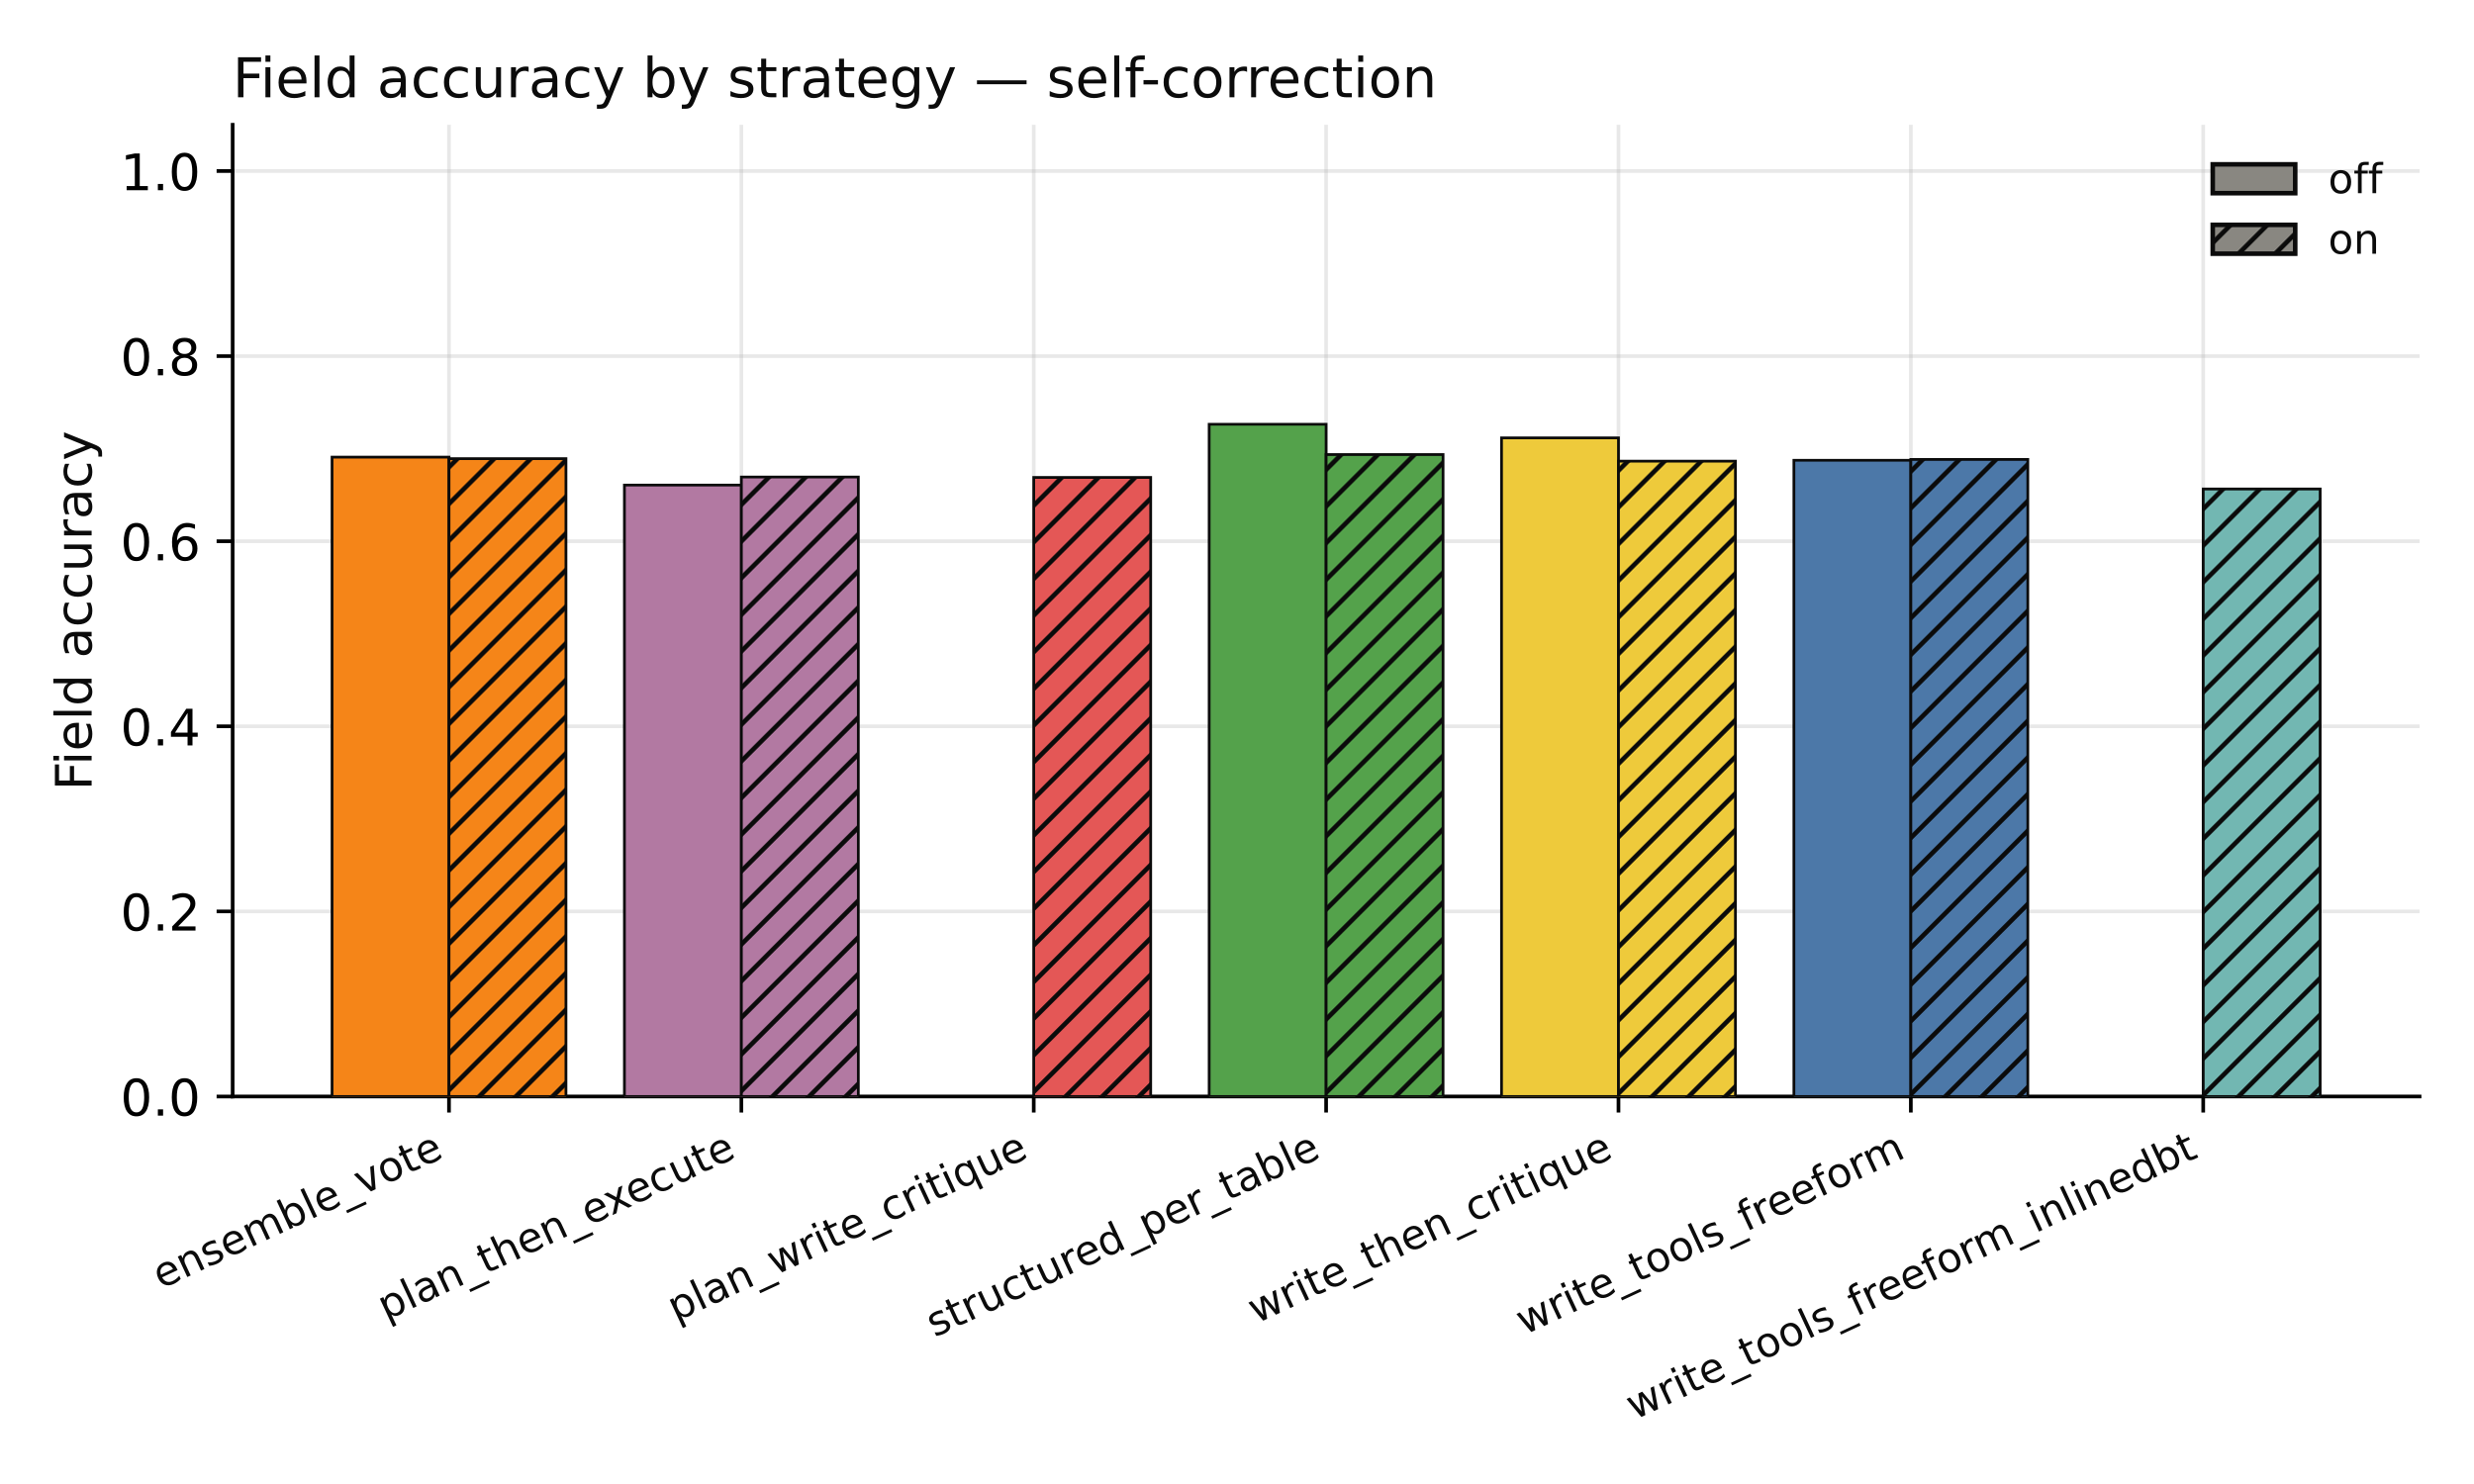
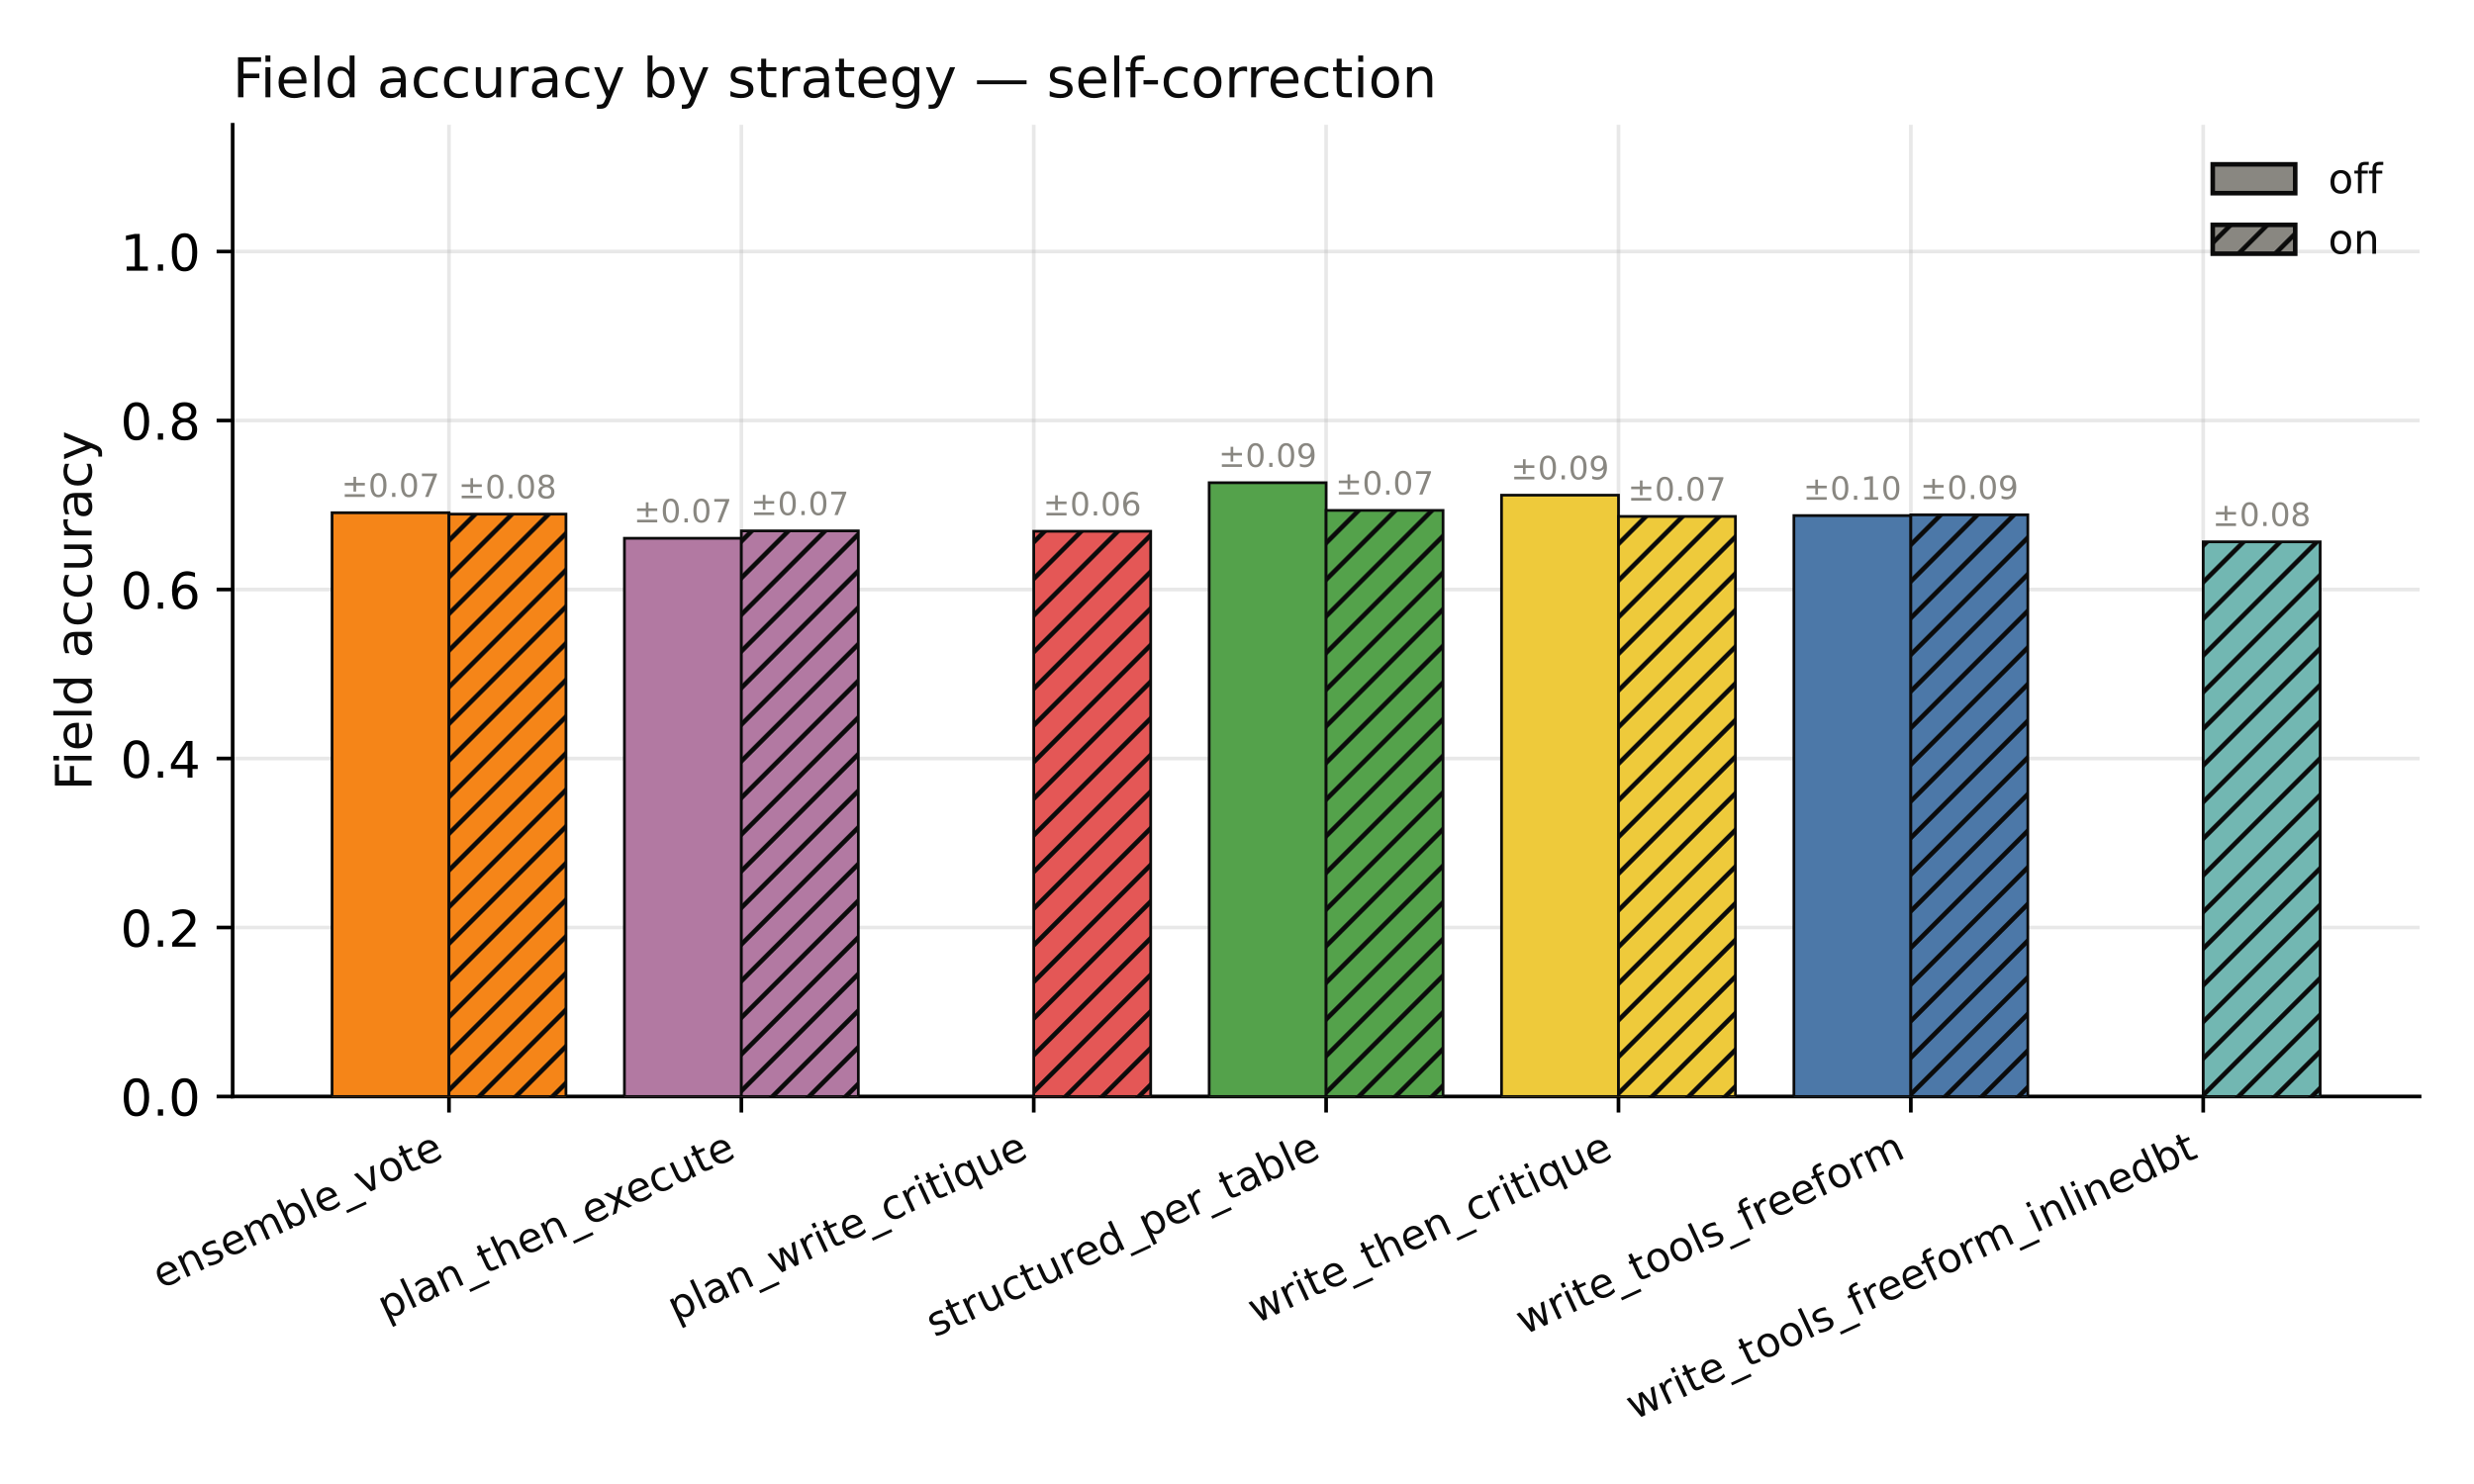
<svg xmlns="http://www.w3.org/2000/svg" xmlns:xlink="http://www.w3.org/1999/xlink" width="540pt" height="324pt" viewBox="0 0 540 324" version="1.1">
  <defs>
    <style type="text/css">*{stroke-linejoin: round; stroke-linecap: butt}</style>
  </defs>
  <g id="figure_1">
    <g id="patch_1">
      <path d="M 0 324  L 540 324  L 540 0  L 0 0  L 0 324  z " style="fill: none" />
    </g>
    <g id="axes_1">
      <g id="patch_2">
        <path d="M 50.78 239.396  L 528.12 239.396  L 528.12 27.24  L 50.78 27.24  L 50.78 239.396  z " style="fill: none" />
      </g>
      <g id="matplotlib.axis_1">
        <g id="xtick_1">
          <g id="line2d_1">
            <path d="M 98.003 239.396  L 98.003 27.24  " clip-path="url(#p52d7288599)" style="fill: none; stroke: #b0b0b0; stroke-opacity: 0.3; stroke-width: 0.8; stroke-linecap: square" />
          </g>
          <g id="line2d_2">
            <defs>
              <path id="m04cd468647" d="M 0 0  L 0 3.5  " style="stroke: #000000; stroke-width: 0.8" />
            </defs>
            <g>
              <use xlink:href="#m04cd468647" x="98.003" y="239.396" style="stroke: #000000; stroke-width: 0.8" />
            </g>
          </g>
          <g id="text_1">
            <text style="font-size: 9px; font-family: 'DejaVu Sans', 'Bitstream Vera Sans', 'Computer Modern Sans Serif', 'Lucida Grande', 'Verdana', 'Geneva', 'Lucid', 'Arial', 'Helvetica', 'Avant Garde', sans-serif; fill: #0b0b0b" transform="translate(35.12796 281.4953) rotate(-25)">ensemble_vote</text>
          </g>
        </g>
        <g id="xtick_2">
          <g id="line2d_3">
            <path d="M 161.819 239.396  L 161.819 27.24  " clip-path="url(#p52d7288599)" style="fill: none; stroke: #b0b0b0; stroke-opacity: 0.3; stroke-width: 0.8; stroke-linecap: square" />
          </g>
          <g id="line2d_4">
            <g>
              <use xlink:href="#m04cd468647" x="161.819" y="239.396" style="stroke: #000000; stroke-width: 0.8" />
            </g>
          </g>
          <g id="text_2">
            <text style="font-size: 9px; font-family: 'DejaVu Sans', 'Bitstream Vera Sans', 'Computer Modern Sans Serif', 'Lucida Grande', 'Verdana', 'Geneva', 'Lucid', 'Arial', 'Helvetica', 'Avant Garde', sans-serif; fill: #0b0b0b" transform="translate(84.25873 288.3429) rotate(-25)">plan_then_execute</text>
          </g>
        </g>
        <g id="xtick_3">
          <g id="line2d_5">
            <path d="M 225.634 239.396  L 225.634 27.24  " clip-path="url(#p52d7288599)" style="fill: none; stroke: #b0b0b0; stroke-opacity: 0.3; stroke-width: 0.8; stroke-linecap: square" />
          </g>
          <g id="line2d_6">
            <g>
              <use xlink:href="#m04cd468647" x="225.634" y="239.396" style="stroke: #000000; stroke-width: 0.8" />
            </g>
          </g>
          <g id="text_3">
            <text style="font-size: 9px; font-family: 'DejaVu Sans', 'Bitstream Vera Sans', 'Computer Modern Sans Serif', 'Lucida Grande', 'Verdana', 'Geneva', 'Lucid', 'Arial', 'Helvetica', 'Avant Garde', sans-serif; fill: #0b0b0b" transform="translate(147.5275 288.5979) rotate(-25)">plan_write_critique</text>
          </g>
        </g>
        <g id="xtick_4">
          <g id="line2d_7">
            <path d="M 289.45 239.396  L 289.45 27.24  " clip-path="url(#p52d7288599)" style="fill: none; stroke: #b0b0b0; stroke-opacity: 0.3; stroke-width: 0.8; stroke-linecap: square" />
          </g>
          <g id="line2d_8">
            <g>
              <use xlink:href="#m04cd468647" x="289.45" y="239.396" style="stroke: #000000; stroke-width: 0.8" />
            </g>
          </g>
          <g id="text_4">
            <text style="font-size: 9px; font-family: 'DejaVu Sans', 'Bitstream Vera Sans', 'Computer Modern Sans Serif', 'Lucida Grande', 'Verdana', 'Geneva', 'Lucid', 'Arial', 'Helvetica', 'Avant Garde', sans-serif; fill: #0b0b0b" transform="translate(203.9981 292.0229) rotate(-25)">structured_per_table</text>
          </g>
        </g>
        <g id="xtick_5">
          <g id="line2d_9">
            <path d="M 353.266 239.396  L 353.266 27.24  " clip-path="url(#p52d7288599)" style="fill: none; stroke: #b0b0b0; stroke-opacity: 0.3; stroke-width: 0.8; stroke-linecap: square" />
          </g>
          <g id="line2d_10">
            <g>
              <use xlink:href="#m04cd468647" x="353.266" y="239.396" style="stroke: #000000; stroke-width: 0.8" />
            </g>
          </g>
          <g id="text_5">
            <text style="font-size: 9px; font-family: 'DejaVu Sans', 'Bitstream Vera Sans', 'Computer Modern Sans Serif', 'Lucida Grande', 'Verdana', 'Geneva', 'Lucid', 'Arial', 'Helvetica', 'Avant Garde', sans-serif; fill: #0b0b0b" transform="translate(274.2154 289.0376) rotate(-25)">write_then_critique</text>
          </g>
        </g>
        <g id="xtick_6">
          <g id="line2d_11">
            <path d="M 417.081 239.396  L 417.081 27.24  " clip-path="url(#p52d7288599)" style="fill: none; stroke: #b0b0b0; stroke-opacity: 0.3; stroke-width: 0.8; stroke-linecap: square" />
          </g>
          <g id="line2d_12">
            <g>
              <use xlink:href="#m04cd468647" x="417.081" y="239.396" style="stroke: #000000; stroke-width: 0.8" />
            </g>
          </g>
          <g id="text_6">
            <text style="font-size: 9px; font-family: 'DejaVu Sans', 'Bitstream Vera Sans', 'Computer Modern Sans Serif', 'Lucida Grande', 'Verdana', 'Geneva', 'Lucid', 'Arial', 'Helvetica', 'Avant Garde', sans-serif; fill: #0b0b0b" transform="translate(332.729 291.51) rotate(-25)">write_tools_freeform</text>
          </g>
        </g>
        <g id="xtick_7">
          <g id="line2d_13">
            <path d="M 480.897 239.396  L 480.897 27.24  " clip-path="url(#p52d7288599)" style="fill: none; stroke: #b0b0b0; stroke-opacity: 0.3; stroke-width: 0.8; stroke-linecap: square" />
          </g>
          <g id="line2d_14">
            <g>
              <use xlink:href="#m04cd468647" x="480.897" y="239.396" style="stroke: #000000; stroke-width: 0.8" />
            </g>
          </g>
          <g id="text_7">
            <text style="font-size: 9px; font-family: 'DejaVu Sans', 'Bitstream Vera Sans', 'Computer Modern Sans Serif', 'Lucida Grande', 'Verdana', 'Geneva', 'Lucid', 'Arial', 'Helvetica', 'Avant Garde', sans-serif; fill: #0b0b0b" transform="translate(356.756 310.0636) rotate(-25)">write_tools_freeform_inlinedbt</text>
          </g>
        </g>
      </g>
      <g id="matplotlib.axis_2">
        <g id="ytick_1">
          <g id="line2d_15">
            <path d="M 50.78 239.396  L 528.12 239.396  " clip-path="url(#p52d7288599)" style="fill: none; stroke: #b0b0b0; stroke-opacity: 0.3; stroke-width: 0.8; stroke-linecap: square" />
          </g>
          <g id="line2d_16">
            <defs>
              <path id="mfcbde9e048" d="M 0 0  L -3.5 0  " style="stroke: #000000; stroke-width: 0.8" />
            </defs>
            <g>
              <use xlink:href="#mfcbde9e048" x="50.78" y="239.396" style="stroke: #000000; stroke-width: 0.8" />
            </g>
          </g>
          <g id="text_8">
            <text style="font-size: 11px; font-family: 'DejaVu Sans', 'Bitstream Vera Sans', 'Computer Modern Sans Serif', 'Lucida Grande', 'Verdana', 'Geneva', 'Lucid', 'Arial', 'Helvetica', 'Avant Garde', sans-serif; text-anchor: end" x="43.78" y="243.575" transform="rotate(-0 43.78 243.5754)">0.0</text>
          </g>
        </g>
        <g id="ytick_2">
          <g id="line2d_17">
-             <path d="M 50.78 198.986  L 528.12 198.986  " clip-path="url(#p52d7288599)" style="fill: none; stroke: #b0b0b0; stroke-opacity: 0.3; stroke-width: 0.8; stroke-linecap: square" />
+             <path d="M 50.78 202.5  L 528.12 202.5  " clip-path="url(#p52d7288599)" style="fill: none; stroke: #b0b0b0; stroke-opacity: 0.3; stroke-width: 0.8; stroke-linecap: square" />
          </g>
          <g id="line2d_18">
            <g>
-               <use xlink:href="#mfcbde9e048" x="50.78" y="198.986" style="stroke: #000000; stroke-width: 0.8" />
+               <use xlink:href="#mfcbde9e048" x="50.78" y="202.5" style="stroke: #000000; stroke-width: 0.8" />
            </g>
          </g>
          <g id="text_9">
-             <text style="font-size: 11px; font-family: 'DejaVu Sans', 'Bitstream Vera Sans', 'Computer Modern Sans Serif', 'Lucida Grande', 'Verdana', 'Geneva', 'Lucid', 'Arial', 'Helvetica', 'Avant Garde', sans-serif; text-anchor: end" x="43.78" y="203.165" transform="rotate(-0 43.78 203.1647)">0.2</text>
+             <text style="font-size: 11px; font-family: 'DejaVu Sans', 'Bitstream Vera Sans', 'Computer Modern Sans Serif', 'Lucida Grande', 'Verdana', 'Geneva', 'Lucid', 'Arial', 'Helvetica', 'Avant Garde', sans-serif; text-anchor: end" x="43.78" y="206.679" transform="rotate(-0 43.78 206.6787)">0.2</text>
          </g>
        </g>
        <g id="ytick_3">
          <g id="line2d_19">
-             <path d="M 50.78 158.575  L 528.12 158.575  " clip-path="url(#p52d7288599)" style="fill: none; stroke: #b0b0b0; stroke-opacity: 0.3; stroke-width: 0.8; stroke-linecap: square" />
+             <path d="M 50.78 165.603  L 528.12 165.603  " clip-path="url(#p52d7288599)" style="fill: none; stroke: #b0b0b0; stroke-opacity: 0.3; stroke-width: 0.8; stroke-linecap: square" />
          </g>
          <g id="line2d_20">
            <g>
-               <use xlink:href="#mfcbde9e048" x="50.78" y="158.575" style="stroke: #000000; stroke-width: 0.8" />
+               <use xlink:href="#mfcbde9e048" x="50.78" y="165.603" style="stroke: #000000; stroke-width: 0.8" />
            </g>
          </g>
          <g id="text_10">
-             <text style="font-size: 11px; font-family: 'DejaVu Sans', 'Bitstream Vera Sans', 'Computer Modern Sans Serif', 'Lucida Grande', 'Verdana', 'Geneva', 'Lucid', 'Arial', 'Helvetica', 'Avant Garde', sans-serif; text-anchor: end" x="43.78" y="162.754" transform="rotate(-0 43.78 162.754)">0.4</text>
+             <text style="font-size: 11px; font-family: 'DejaVu Sans', 'Bitstream Vera Sans', 'Computer Modern Sans Serif', 'Lucida Grande', 'Verdana', 'Geneva', 'Lucid', 'Arial', 'Helvetica', 'Avant Garde', sans-serif; text-anchor: end" x="43.78" y="169.782" transform="rotate(-0 43.78 169.7819)">0.4</text>
          </g>
        </g>
        <g id="ytick_4">
          <g id="line2d_21">
-             <path d="M 50.78 118.164  L 528.12 118.164  " clip-path="url(#p52d7288599)" style="fill: none; stroke: #b0b0b0; stroke-opacity: 0.3; stroke-width: 0.8; stroke-linecap: square" />
+             <path d="M 50.78 128.706  L 528.12 128.706  " clip-path="url(#p52d7288599)" style="fill: none; stroke: #b0b0b0; stroke-opacity: 0.3; stroke-width: 0.8; stroke-linecap: square" />
          </g>
          <g id="line2d_22">
            <g>
-               <use xlink:href="#mfcbde9e048" x="50.78" y="118.164" style="stroke: #000000; stroke-width: 0.8" />
+               <use xlink:href="#mfcbde9e048" x="50.78" y="128.706" style="stroke: #000000; stroke-width: 0.8" />
            </g>
          </g>
          <g id="text_11">
-             <text style="font-size: 11px; font-family: 'DejaVu Sans', 'Bitstream Vera Sans', 'Computer Modern Sans Serif', 'Lucida Grande', 'Verdana', 'Geneva', 'Lucid', 'Arial', 'Helvetica', 'Avant Garde', sans-serif; text-anchor: end" x="43.78" y="122.343" transform="rotate(-0 43.78 122.3433)">0.6</text>
+             <text style="font-size: 11px; font-family: 'DejaVu Sans', 'Bitstream Vera Sans', 'Computer Modern Sans Serif', 'Lucida Grande', 'Verdana', 'Geneva', 'Lucid', 'Arial', 'Helvetica', 'Avant Garde', sans-serif; text-anchor: end" x="43.78" y="132.885" transform="rotate(-0 43.78 132.8852)">0.6</text>
          </g>
        </g>
        <g id="ytick_5">
          <g id="line2d_23">
-             <path d="M 50.78 77.753  L 528.12 77.753  " clip-path="url(#p52d7288599)" style="fill: none; stroke: #b0b0b0; stroke-opacity: 0.3; stroke-width: 0.8; stroke-linecap: square" />
+             <path d="M 50.78 91.809  L 528.12 91.809  " clip-path="url(#p52d7288599)" style="fill: none; stroke: #b0b0b0; stroke-opacity: 0.3; stroke-width: 0.8; stroke-linecap: square" />
          </g>
          <g id="line2d_24">
            <g>
-               <use xlink:href="#mfcbde9e048" x="50.78" y="77.753" style="stroke: #000000; stroke-width: 0.8" />
+               <use xlink:href="#mfcbde9e048" x="50.78" y="91.809" style="stroke: #000000; stroke-width: 0.8" />
            </g>
          </g>
          <g id="text_12">
-             <text style="font-size: 11px; font-family: 'DejaVu Sans', 'Bitstream Vera Sans', 'Computer Modern Sans Serif', 'Lucida Grande', 'Verdana', 'Geneva', 'Lucid', 'Arial', 'Helvetica', 'Avant Garde', sans-serif; text-anchor: end" x="43.78" y="81.933" transform="rotate(-0 43.78 81.93254)">0.8</text>
+             <text style="font-size: 11px; font-family: 'DejaVu Sans', 'Bitstream Vera Sans', 'Computer Modern Sans Serif', 'Lucida Grande', 'Verdana', 'Geneva', 'Lucid', 'Arial', 'Helvetica', 'Avant Garde', sans-serif; text-anchor: end" x="43.78" y="95.988" transform="rotate(-0 43.78 95.98844)">0.8</text>
          </g>
        </g>
        <g id="ytick_6">
          <g id="line2d_25">
-             <path d="M 50.78 37.343  L 528.12 37.343  " clip-path="url(#p52d7288599)" style="fill: none; stroke: #b0b0b0; stroke-opacity: 0.3; stroke-width: 0.8; stroke-linecap: square" />
+             <path d="M 50.78 54.913  L 528.12 54.913  " clip-path="url(#p52d7288599)" style="fill: none; stroke: #b0b0b0; stroke-opacity: 0.3; stroke-width: 0.8; stroke-linecap: square" />
          </g>
          <g id="line2d_26">
            <g>
-               <use xlink:href="#mfcbde9e048" x="50.78" y="37.343" style="stroke: #000000; stroke-width: 0.8" />
+               <use xlink:href="#mfcbde9e048" x="50.78" y="54.913" style="stroke: #000000; stroke-width: 0.8" />
            </g>
          </g>
          <g id="text_13">
-             <text style="font-size: 11px; font-family: 'DejaVu Sans', 'Bitstream Vera Sans', 'Computer Modern Sans Serif', 'Lucida Grande', 'Verdana', 'Geneva', 'Lucid', 'Arial', 'Helvetica', 'Avant Garde', sans-serif; text-anchor: end" x="43.78" y="41.522" transform="rotate(-0 43.78 41.52182)">1.0</text>
+             <text style="font-size: 11px; font-family: 'DejaVu Sans', 'Bitstream Vera Sans', 'Computer Modern Sans Serif', 'Lucida Grande', 'Verdana', 'Geneva', 'Lucid', 'Arial', 'Helvetica', 'Avant Garde', sans-serif; text-anchor: end" x="43.78" y="59.092" transform="rotate(-0 43.78 59.0917)">1.0</text>
          </g>
        </g>
        <g id="text_14">
          <text style="font-size: 11px; font-family: 'DejaVu Sans', 'Bitstream Vera Sans', 'Computer Modern Sans Serif', 'Lucida Grande', 'Verdana', 'Geneva', 'Lucid', 'Arial', 'Helvetica', 'Avant Garde', sans-serif; text-anchor: middle; fill: #0b0b0b" x="19.999" y="133.318" transform="rotate(-90 19.99891 133.3181)">Field accuracy</text>
        </g>
      </g>
      <g id="patch_3">
        <path d="M 50.78 239.396  L 50.78 27.24  " style="fill: none; stroke: #000000; stroke-width: 0.8; stroke-linejoin: miter; stroke-linecap: square" />
      </g>
      <g id="patch_4">
        <path d="M 50.78 239.396  L 528.12 239.396  " style="fill: none; stroke: #000000; stroke-width: 0.8; stroke-linejoin: miter; stroke-linecap: square" />
      </g>
      <g id="patch_5">
-         <path d="M 72.477 239.396  L 98.003 239.396  L 98.003 99.804  L 72.477 99.804  z " clip-path="url(#p52d7288599)" style="fill: #f58518; stroke: #0b0b0b; stroke-width: 0.6; stroke-linejoin: miter" />
+         <path d="M 72.477 239.396  L 98.003 239.396  L 98.003 111.942  L 72.477 111.942  z " clip-path="url(#p52d7288599)" style="fill: #f58518; stroke: #0b0b0b; stroke-width: 0.6; stroke-linejoin: miter" />
      </g>
      <g id="patch_6">
-         <path d="M 136.293 239.396  L 161.819 239.396  L 161.819 105.906  L 136.293 105.906  z " clip-path="url(#p52d7288599)" style="fill: #b279a2; stroke: #0b0b0b; stroke-width: 0.6; stroke-linejoin: miter" />
+         <path d="M 136.293 239.396  L 161.819 239.396  L 161.819 117.513  L 136.293 117.513  z " clip-path="url(#p52d7288599)" style="fill: #b279a2; stroke: #0b0b0b; stroke-width: 0.6; stroke-linejoin: miter" />
      </g>
      <g id="patch_7">
-         <path d="M 263.924 239.396  L 289.45 239.396  L 289.45 92.629  L 263.924 92.629  z " clip-path="url(#p52d7288599)" style="fill: #54a24b; stroke: #0b0b0b; stroke-width: 0.6; stroke-linejoin: miter" />
+         <path d="M 263.924 239.396  L 289.45 239.396  L 289.45 105.391  L 263.924 105.391  z " clip-path="url(#p52d7288599)" style="fill: #54a24b; stroke: #0b0b0b; stroke-width: 0.6; stroke-linejoin: miter" />
      </g>
      <g id="patch_8">
-         <path d="M 327.739 239.396  L 353.266 239.396  L 353.266 95.605  L 327.739 95.605  z " clip-path="url(#p52d7288599)" style="fill: #eeca3b; stroke: #0b0b0b; stroke-width: 0.6; stroke-linejoin: miter" />
+         <path d="M 327.739 239.396  L 353.266 239.396  L 353.266 108.109  L 327.739 108.109  z " clip-path="url(#p52d7288599)" style="fill: #eeca3b; stroke: #0b0b0b; stroke-width: 0.6; stroke-linejoin: miter" />
      </g>
      <g id="patch_9">
-         <path d="M 391.555 239.396  L 417.081 239.396  L 417.081 100.49  L 391.555 100.49  z " clip-path="url(#p52d7288599)" style="fill: #4c78a8; stroke: #0b0b0b; stroke-width: 0.6; stroke-linejoin: miter" />
+         <path d="M 391.555 239.396  L 417.081 239.396  L 417.081 112.569  L 391.555 112.569  z " clip-path="url(#p52d7288599)" style="fill: #4c78a8; stroke: #0b0b0b; stroke-width: 0.6; stroke-linejoin: miter" />
      </g>
      <g id="patch_10">
-         <path d="M 98.003 239.396  L 123.53 239.396  L 123.53 100.139  L 98.003 100.139  z " clip-path="url(#p52d7288599)" style="fill: url(#h01ae0fa1a3); stroke: #0b0b0b; stroke-width: 0.6; stroke-linejoin: miter" />
+         <path d="M 98.003 239.396  L 123.53 239.396  L 123.53 112.248  L 98.003 112.248  z " clip-path="url(#p52d7288599)" style="fill: url(#h01ae0fa1a3); stroke: #0b0b0b; stroke-width: 0.6; stroke-linejoin: miter" />
      </g>
      <g id="patch_11">
-         <path d="M 161.819 239.396  L 187.345 239.396  L 187.345 104.15  L 161.819 104.15  z " clip-path="url(#p52d7288599)" style="fill: url(#hb099e0b5ba); stroke: #0b0b0b; stroke-width: 0.6; stroke-linejoin: miter" />
+         <path d="M 161.819 239.396  L 187.345 239.396  L 187.345 115.91  L 161.819 115.91  z " clip-path="url(#p52d7288599)" style="fill: url(#hb099e0b5ba); stroke: #0b0b0b; stroke-width: 0.6; stroke-linejoin: miter" />
      </g>
      <g id="patch_12">
-         <path d="M 225.634 239.396  L 251.161 239.396  L 251.161 104.239  L 225.634 104.239  z " clip-path="url(#p52d7288599)" style="fill: url(#h246fabc604); stroke: #0b0b0b; stroke-width: 0.6; stroke-linejoin: miter" />
+         <path d="M 225.634 239.396  L 251.161 239.396  L 251.161 115.992  L 225.634 115.992  z " clip-path="url(#p52d7288599)" style="fill: url(#h246fabc604); stroke: #0b0b0b; stroke-width: 0.6; stroke-linejoin: miter" />
      </g>
      <g id="patch_13">
-         <path d="M 289.45 239.396  L 314.976 239.396  L 314.976 99.247  L 289.45 99.247  z " clip-path="url(#p52d7288599)" style="fill: url(#h09262634df); stroke: #0b0b0b; stroke-width: 0.6; stroke-linejoin: miter" />
+         <path d="M 289.45 239.396  L 314.976 239.396  L 314.976 111.434  L 289.45 111.434  z " clip-path="url(#p52d7288599)" style="fill: url(#h09262634df); stroke: #0b0b0b; stroke-width: 0.6; stroke-linejoin: miter" />
      </g>
      <g id="patch_14">
-         <path d="M 353.266 239.396  L 378.792 239.396  L 378.792 100.686  L 353.266 100.686  z " clip-path="url(#p52d7288599)" style="fill: url(#hd9b23d0094); stroke: #0b0b0b; stroke-width: 0.6; stroke-linejoin: miter" />
+         <path d="M 353.266 239.396  L 378.792 239.396  L 378.792 112.747  L 353.266 112.747  z " clip-path="url(#p52d7288599)" style="fill: url(#hd9b23d0094); stroke: #0b0b0b; stroke-width: 0.6; stroke-linejoin: miter" />
      </g>
      <g id="patch_15">
-         <path d="M 417.081 239.396  L 442.607 239.396  L 442.607 100.308  L 417.081 100.308  z " clip-path="url(#p52d7288599)" style="fill: url(#h694baf83aa); stroke: #0b0b0b; stroke-width: 0.6; stroke-linejoin: miter" />
+         <path d="M 417.081 239.396  L 442.607 239.396  L 442.607 112.403  L 417.081 112.403  z " clip-path="url(#p52d7288599)" style="fill: url(#h694baf83aa); stroke: #0b0b0b; stroke-width: 0.6; stroke-linejoin: miter" />
      </g>
      <g id="patch_16">
-         <path d="M 480.897 239.396  L 506.423 239.396  L 506.423 106.759  L 480.897 106.759  z " clip-path="url(#p52d7288599)" style="fill: url(#h4965c5db42); stroke: #0b0b0b; stroke-width: 0.6; stroke-linejoin: miter" />
+         <path d="M 480.897 239.396  L 506.423 239.396  L 506.423 118.293  L 480.897 118.293  z " clip-path="url(#p52d7288599)" style="fill: url(#h4965c5db42); stroke: #0b0b0b; stroke-width: 0.6; stroke-linejoin: miter" />
      </g>
      <g id="text_15">
+         <text style="font-size: 7px; font-family: 'DejaVu Sans', 'Bitstream Vera Sans', 'Computer Modern Sans Serif', 'Lucida Grande', 'Verdana', 'Geneva', 'Lucid', 'Arial', 'Helvetica', 'Avant Garde', sans-serif; text-anchor: middle; fill: #898781" x="85.24" y="108.486" transform="rotate(-0 85.24037 108.4864)">±0.07</text>
+       </g>
+       <g id="text_16">
+         <text style="font-size: 7px; font-family: 'DejaVu Sans', 'Bitstream Vera Sans', 'Computer Modern Sans Serif', 'Lucida Grande', 'Verdana', 'Geneva', 'Lucid', 'Arial', 'Helvetica', 'Avant Garde', sans-serif; text-anchor: middle; fill: #898781" x="149.056" y="114.058" transform="rotate(-0 149.0559 114.0576)">±0.07</text>
+       </g>
+       <g id="text_17">
+         <text style="font-size: 7px; font-family: 'DejaVu Sans', 'Bitstream Vera Sans', 'Computer Modern Sans Serif', 'Lucida Grande', 'Verdana', 'Geneva', 'Lucid', 'Arial', 'Helvetica', 'Avant Garde', sans-serif; text-anchor: middle; fill: #898781" x="276.687" y="101.935" transform="rotate(-0 276.6869 101.9355)">±0.09</text>
+       </g>
+       <g id="text_18">
+         <text style="font-size: 7px; font-family: 'DejaVu Sans', 'Bitstream Vera Sans', 'Computer Modern Sans Serif', 'Lucida Grande', 'Verdana', 'Geneva', 'Lucid', 'Arial', 'Helvetica', 'Avant Garde', sans-serif; text-anchor: middle; fill: #898781" x="340.502" y="104.653" transform="rotate(-0 340.5024 104.6529)">±0.09</text>
+       </g>
+       <g id="text_19">
+         <text style="font-size: 7px; font-family: 'DejaVu Sans', 'Bitstream Vera Sans', 'Computer Modern Sans Serif', 'Lucida Grande', 'Verdana', 'Geneva', 'Lucid', 'Arial', 'Helvetica', 'Avant Garde', sans-serif; text-anchor: middle; fill: #898781" x="404.318" y="109.113" transform="rotate(-0 404.3179 109.1133)">±0.10</text>
+       </g>
+       <g id="text_20">
+         <text style="font-size: 7px; font-family: 'DejaVu Sans', 'Bitstream Vera Sans', 'Computer Modern Sans Serif', 'Lucida Grande', 'Verdana', 'Geneva', 'Lucid', 'Arial', 'Helvetica', 'Avant Garde', sans-serif; text-anchor: middle; fill: #898781" x="110.767" y="108.793" transform="rotate(-0 110.7666 108.7926)">±0.08</text>
+       </g>
+       <g id="text_21">
+         <text style="font-size: 7px; font-family: 'DejaVu Sans', 'Bitstream Vera Sans', 'Computer Modern Sans Serif', 'Lucida Grande', 'Verdana', 'Geneva', 'Lucid', 'Arial', 'Helvetica', 'Avant Garde', sans-serif; text-anchor: middle; fill: #898781" x="174.582" y="112.454" transform="rotate(-0 174.5821 112.4545)">±0.07</text>
+       </g>
+       <g id="text_22">
+         <text style="font-size: 7px; font-family: 'DejaVu Sans', 'Bitstream Vera Sans', 'Computer Modern Sans Serif', 'Lucida Grande', 'Verdana', 'Geneva', 'Lucid', 'Arial', 'Helvetica', 'Avant Garde', sans-serif; text-anchor: middle; fill: #898781" x="238.398" y="112.536" transform="rotate(-0 238.3976 112.5358)">±0.06</text>
+       </g>
+       <g id="text_23">
+         <text style="font-size: 7px; font-family: 'DejaVu Sans', 'Bitstream Vera Sans', 'Computer Modern Sans Serif', 'Lucida Grande', 'Verdana', 'Geneva', 'Lucid', 'Arial', 'Helvetica', 'Avant Garde', sans-serif; text-anchor: middle; fill: #898781" x="302.213" y="107.979" transform="rotate(-0 302.2131 107.9785)">±0.07</text>
+       </g>
+       <g id="text_24">
+         <text style="font-size: 7px; font-family: 'DejaVu Sans', 'Bitstream Vera Sans', 'Computer Modern Sans Serif', 'Lucida Grande', 'Verdana', 'Geneva', 'Lucid', 'Arial', 'Helvetica', 'Avant Garde', sans-serif; text-anchor: middle; fill: #898781" x="366.029" y="109.292" transform="rotate(-0 366.0286 109.2916)">±0.07</text>
+       </g>
+       <g id="text_25">
+         <text style="font-size: 7px; font-family: 'DejaVu Sans', 'Bitstream Vera Sans', 'Computer Modern Sans Serif', 'Lucida Grande', 'Verdana', 'Geneva', 'Lucid', 'Arial', 'Helvetica', 'Avant Garde', sans-serif; text-anchor: middle; fill: #898781" x="429.844" y="108.947" transform="rotate(-0 429.8441 108.9468)">±0.09</text>
+       </g>
+       <g id="text_26">
+         <text style="font-size: 7px; font-family: 'DejaVu Sans', 'Bitstream Vera Sans', 'Computer Modern Sans Serif', 'Lucida Grande', 'Verdana', 'Geneva', 'Lucid', 'Arial', 'Helvetica', 'Avant Garde', sans-serif; text-anchor: middle; fill: #898781" x="493.66" y="114.837" transform="rotate(-0 493.6596 114.8369)">±0.08</text>
+       </g>
+       <g id="text_27">
        <text style="font-size: 12px; font-family: 'DejaVu Sans', 'Bitstream Vera Sans', 'Computer Modern Sans Serif', 'Lucida Grande', 'Verdana', 'Geneva', 'Lucid', 'Arial', 'Helvetica', 'Avant Garde', sans-serif; text-anchor: start; fill: #0b0b0b" x="50.78" y="21.24" transform="rotate(-0 50.78 21.24)">Field accuracy by strategy — self-correction</text>
      </g>
      <g id="legend_1">
        <g id="patch_17">
          <path d="M 482.977 42.179  L 500.977 42.179  L 500.977 35.879  L 482.977 35.879  z " style="fill: #898781; stroke: #0b0b0b; stroke-linejoin: miter" />
        </g>
-         <g id="text_16">
+         <g id="text_28">
          <text style="font-size: 9px; font-family: 'DejaVu Sans', 'Bitstream Vera Sans', 'Computer Modern Sans Serif', 'Lucida Grande', 'Verdana', 'Geneva', 'Lucid', 'Arial', 'Helvetica', 'Avant Garde', sans-serif; text-anchor: start; fill: #0b0b0b" x="508.177" y="42.179" transform="rotate(-0 508.1766 42.17859)">off</text>
        </g>
        <g id="patch_18">
          <path d="M 482.977 55.389  L 500.977 55.389  L 500.977 49.089  L 482.977 49.089  z " style="fill: url(#h1d6f3204d5); stroke: #0b0b0b; stroke-linejoin: miter" />
        </g>
-         <g id="text_17">
+         <g id="text_29">
          <text style="font-size: 9px; font-family: 'DejaVu Sans', 'Bitstream Vera Sans', 'Computer Modern Sans Serif', 'Lucida Grande', 'Verdana', 'Geneva', 'Lucid', 'Arial', 'Helvetica', 'Avant Garde', sans-serif; text-anchor: start; fill: #0b0b0b" x="508.177" y="55.389" transform="rotate(-0 508.1766 55.38891)">on</text>
        </g>
      </g>
    </g>
  </g>
  <defs>
    <clipPath id="p52d7288599">
      <rect x="50.78" y="27.24" width="477.34" height="212.156" />
    </clipPath>
  </defs>
  <defs>
    <pattern id="h01ae0fa1a3" patternUnits="userSpaceOnUse" x="0" y="0" width="72" height="72">
      <rect x="0" y="0" width="73" height="73" fill="#f58518" />
      <path d="M -36 36  L 36 -36  M -32 40  L 40 -32  M -28 44  L 44 -28  M -24 48  L 48 -24  M -20 52  L 52 -20  M -16 56  L 56 -16  M -12 60  L 60 -12  M -8 64  L 64 -8  M -4 68  L 68 -4  M 0 72  L 72 0  M 4 76  L 76 4  M 8 80  L 80 8  M 12 84  L 84 12  M 16 88  L 88 16  M 20 92  L 92 20  M 24 96  L 96 24  M 28 100  L 100 28  M 32 104  L 104 32  M 36 108  L 108 36  " style="fill: #0b0b0b; stroke: #0b0b0b; stroke-width: 1.0; stroke-linecap: butt; stroke-linejoin: miter" />
    </pattern>
    <pattern id="hb099e0b5ba" patternUnits="userSpaceOnUse" x="0" y="0" width="72" height="72">
      <rect x="0" y="0" width="73" height="73" fill="#b279a2" />
      <path d="M -36 36  L 36 -36  M -32 40  L 40 -32  M -28 44  L 44 -28  M -24 48  L 48 -24  M -20 52  L 52 -20  M -16 56  L 56 -16  M -12 60  L 60 -12  M -8 64  L 64 -8  M -4 68  L 68 -4  M 0 72  L 72 0  M 4 76  L 76 4  M 8 80  L 80 8  M 12 84  L 84 12  M 16 88  L 88 16  M 20 92  L 92 20  M 24 96  L 96 24  M 28 100  L 100 28  M 32 104  L 104 32  M 36 108  L 108 36  " style="fill: #0b0b0b; stroke: #0b0b0b; stroke-width: 1.0; stroke-linecap: butt; stroke-linejoin: miter" />
    </pattern>
    <pattern id="h246fabc604" patternUnits="userSpaceOnUse" x="0" y="0" width="72" height="72">
      <rect x="0" y="0" width="73" height="73" fill="#e45756" />
      <path d="M -36 36  L 36 -36  M -32 40  L 40 -32  M -28 44  L 44 -28  M -24 48  L 48 -24  M -20 52  L 52 -20  M -16 56  L 56 -16  M -12 60  L 60 -12  M -8 64  L 64 -8  M -4 68  L 68 -4  M 0 72  L 72 0  M 4 76  L 76 4  M 8 80  L 80 8  M 12 84  L 84 12  M 16 88  L 88 16  M 20 92  L 92 20  M 24 96  L 96 24  M 28 100  L 100 28  M 32 104  L 104 32  M 36 108  L 108 36  " style="fill: #0b0b0b; stroke: #0b0b0b; stroke-width: 1.0; stroke-linecap: butt; stroke-linejoin: miter" />
    </pattern>
    <pattern id="h09262634df" patternUnits="userSpaceOnUse" x="0" y="0" width="72" height="72">
      <rect x="0" y="0" width="73" height="73" fill="#54a24b" />
      <path d="M -36 36  L 36 -36  M -32 40  L 40 -32  M -28 44  L 44 -28  M -24 48  L 48 -24  M -20 52  L 52 -20  M -16 56  L 56 -16  M -12 60  L 60 -12  M -8 64  L 64 -8  M -4 68  L 68 -4  M 0 72  L 72 0  M 4 76  L 76 4  M 8 80  L 80 8  M 12 84  L 84 12  M 16 88  L 88 16  M 20 92  L 92 20  M 24 96  L 96 24  M 28 100  L 100 28  M 32 104  L 104 32  M 36 108  L 108 36  " style="fill: #0b0b0b; stroke: #0b0b0b; stroke-width: 1.0; stroke-linecap: butt; stroke-linejoin: miter" />
    </pattern>
    <pattern id="hd9b23d0094" patternUnits="userSpaceOnUse" x="0" y="0" width="72" height="72">
      <rect x="0" y="0" width="73" height="73" fill="#eeca3b" />
      <path d="M -36 36  L 36 -36  M -32 40  L 40 -32  M -28 44  L 44 -28  M -24 48  L 48 -24  M -20 52  L 52 -20  M -16 56  L 56 -16  M -12 60  L 60 -12  M -8 64  L 64 -8  M -4 68  L 68 -4  M 0 72  L 72 0  M 4 76  L 76 4  M 8 80  L 80 8  M 12 84  L 84 12  M 16 88  L 88 16  M 20 92  L 92 20  M 24 96  L 96 24  M 28 100  L 100 28  M 32 104  L 104 32  M 36 108  L 108 36  " style="fill: #0b0b0b; stroke: #0b0b0b; stroke-width: 1.0; stroke-linecap: butt; stroke-linejoin: miter" />
    </pattern>
    <pattern id="h694baf83aa" patternUnits="userSpaceOnUse" x="0" y="0" width="72" height="72">
      <rect x="0" y="0" width="73" height="73" fill="#4c78a8" />
      <path d="M -36 36  L 36 -36  M -32 40  L 40 -32  M -28 44  L 44 -28  M -24 48  L 48 -24  M -20 52  L 52 -20  M -16 56  L 56 -16  M -12 60  L 60 -12  M -8 64  L 64 -8  M -4 68  L 68 -4  M 0 72  L 72 0  M 4 76  L 76 4  M 8 80  L 80 8  M 12 84  L 84 12  M 16 88  L 88 16  M 20 92  L 92 20  M 24 96  L 96 24  M 28 100  L 100 28  M 32 104  L 104 32  M 36 108  L 108 36  " style="fill: #0b0b0b; stroke: #0b0b0b; stroke-width: 1.0; stroke-linecap: butt; stroke-linejoin: miter" />
    </pattern>
    <pattern id="h4965c5db42" patternUnits="userSpaceOnUse" x="0" y="0" width="72" height="72">
      <rect x="0" y="0" width="73" height="73" fill="#72b7b2" />
      <path d="M -36 36  L 36 -36  M -32 40  L 40 -32  M -28 44  L 44 -28  M -24 48  L 48 -24  M -20 52  L 52 -20  M -16 56  L 56 -16  M -12 60  L 60 -12  M -8 64  L 64 -8  M -4 68  L 68 -4  M 0 72  L 72 0  M 4 76  L 76 4  M 8 80  L 80 8  M 12 84  L 84 12  M 16 88  L 88 16  M 20 92  L 92 20  M 24 96  L 96 24  M 28 100  L 100 28  M 32 104  L 104 32  M 36 108  L 108 36  " style="fill: #0b0b0b; stroke: #0b0b0b; stroke-width: 1.0; stroke-linecap: butt; stroke-linejoin: miter" />
    </pattern>
    <pattern id="h1d6f3204d5" patternUnits="userSpaceOnUse" x="0" y="0" width="72" height="72">
      <rect x="0" y="0" width="73" height="73" fill="#898781" />
      <path d="M -36 36  L 36 -36  M -32 40  L 40 -32  M -28 44  L 44 -28  M -24 48  L 48 -24  M -20 52  L 52 -20  M -16 56  L 56 -16  M -12 60  L 60 -12  M -8 64  L 64 -8  M -4 68  L 68 -4  M 0 72  L 72 0  M 4 76  L 76 4  M 8 80  L 80 8  M 12 84  L 84 12  M 16 88  L 88 16  M 20 92  L 92 20  M 24 96  L 96 24  M 28 100  L 100 28  M 32 104  L 104 32  M 36 108  L 108 36  " style="fill: #0b0b0b; stroke: #0b0b0b; stroke-width: 1.0; stroke-linecap: butt; stroke-linejoin: miter" />
    </pattern>
  </defs>
</svg>
